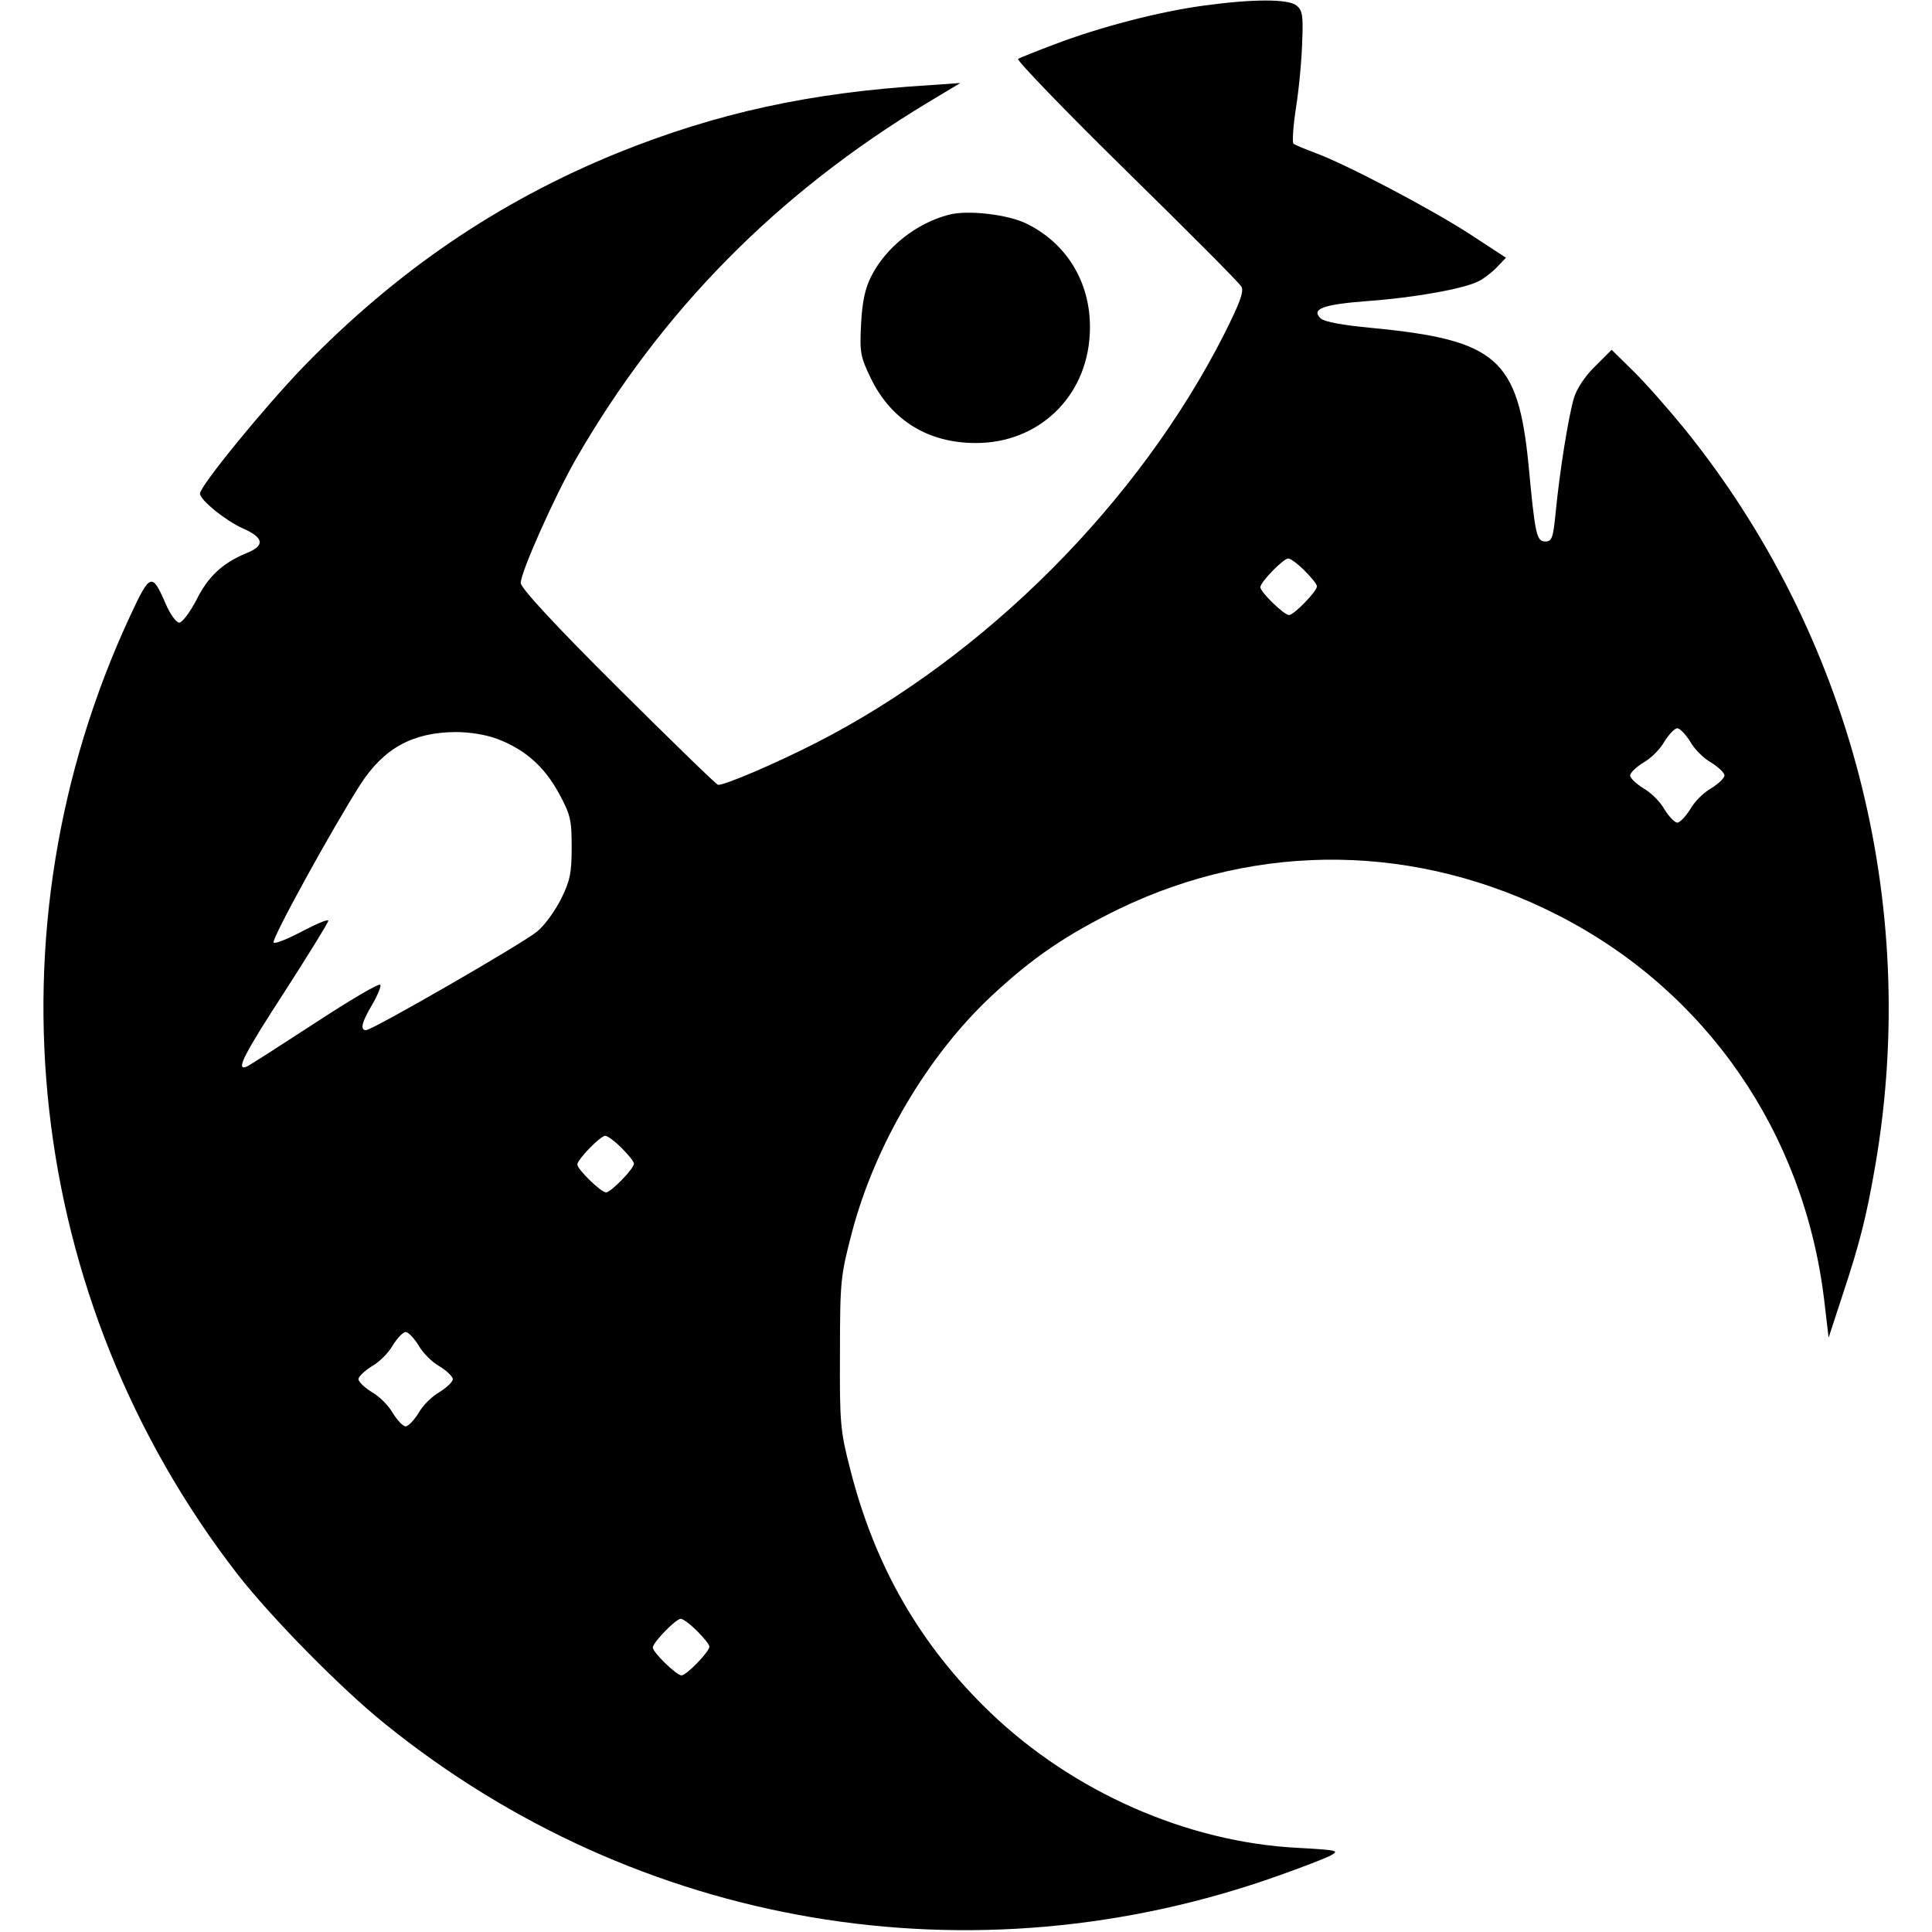
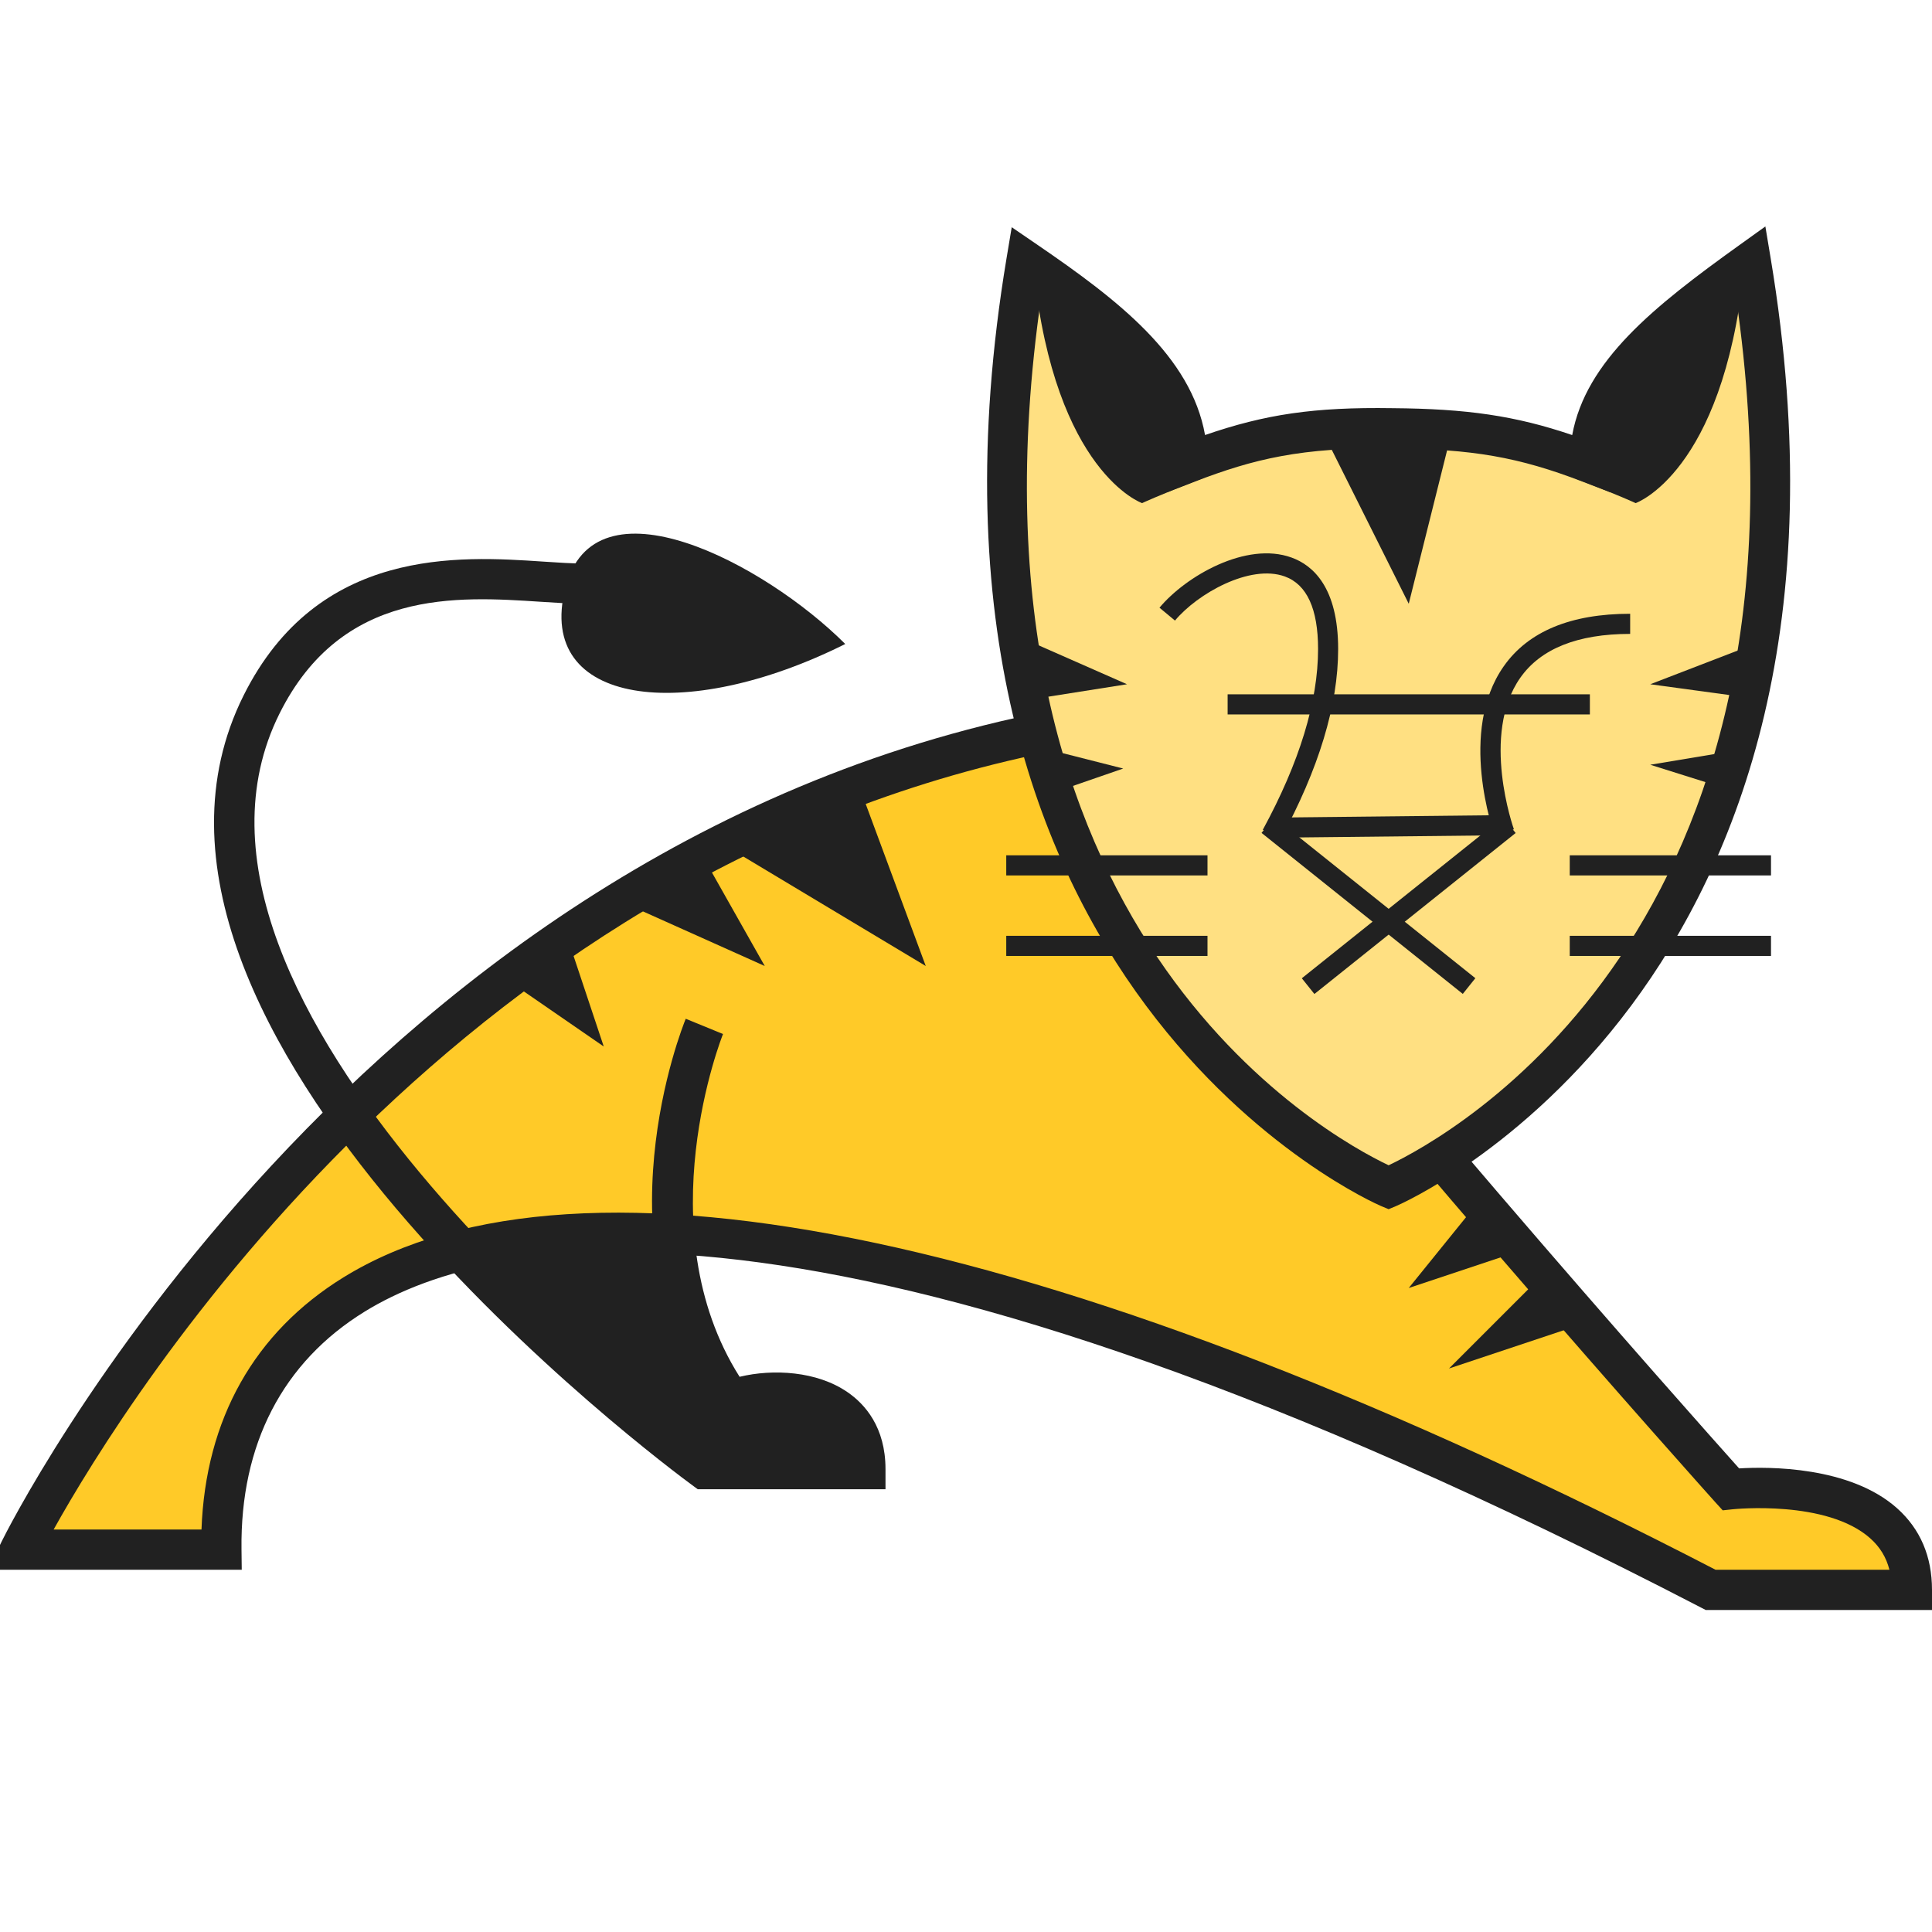
- <svg xmlns="http://www.w3.org/2000/svg" version="1.0" width="512pt" height="512pt" viewBox="0 0 512 512" preserveAspectRatio="xMidYMid meet">
-   <g transform="translate(0,512) scale(0.1,-0.1)" fill="#000000" stroke="none">
-     <path d="M3189 5105 c-118 -16 -275 -57 -393 -102 -48 -18 -93 -36 -98 -39 -5 -3 124 -137 286 -296 163 -160 301 -298 306 -308 7 -13 -5 -44 -45 -124 -227 -448 -634 -856 -1083 -1085 -108 -55 -239 -111 -259 -111 -4 0 -123 116 -265 257 -169 168 -258 265 -258 278 0 29 90 230 146 328 227 394 534 705 934 946 l85 51 -85 -6 c-314 -19 -563 -74 -825 -180 -316 -129 -584 -312 -830 -565 -106 -110 -275 -317 -275 -337 0 -17 68 -72 113 -92 57 -25 60 -46 10 -66 -63 -26 -102 -62 -133 -125 -17 -32 -37 -59 -45 -59 -8 0 -24 22 -36 50 -36 83 -41 82 -94 -32 -388 -834 -279 -1811 283 -2538 90 -116 277 -306 393 -399 670 -541 1557 -691 2369 -401 59 21 119 44 135 52 26 14 21 15 -86 21 -293 15 -595 148 -815 359 -186 179 -306 388 -371 645 -26 100 -28 122 -27 308 0 192 2 205 32 320 61 231 201 468 369 625 109 102 199 163 338 231 373 180 792 174 1165 -17 391 -200 650 -574 704 -1017 l12 -102 36 110 c48 145 64 210 88 348 119 695 -66 1407 -507 1952 -45 55 -106 124 -137 154 l-55 54 -44 -44 c-27 -26 -49 -60 -56 -84 -15 -51 -38 -197 -48 -300 -7 -71 -10 -80 -28 -80 -23 0 -27 19 -44 201 -28 284 -84 333 -416 365 -75 7 -125 16 -135 25 -26 25 5 37 122 46 127 9 259 33 297 53 14 7 36 24 49 38 l23 24 -98 64 c-104 67 -324 183 -408 214 -27 10 -53 21 -57 24 -4 3 -1 48 7 99 8 51 15 129 16 174 3 69 0 82 -16 94 -23 17 -115 17 -246 -1z m268 -1497 c18 -18 33 -36 33 -42 0 -13 -61 -76 -74 -76 -13 0 -76 61 -76 74 0 13 61 76 74 76 6 0 25 -14 43 -32z m1022 -453 c11 -20 36 -45 56 -56 19 -12 35 -27 35 -34 0 -7 -16 -22 -35 -34 -20 -11 -45 -36 -56 -56 -12 -19 -27 -35 -34 -35 -7 0 -22 16 -34 35 -11 20 -36 45 -56 56 -19 12 -35 27 -35 34 0 7 16 22 35 34 20 11 45 36 56 56 12 19 27 35 34 35 7 0 22 -16 34 -35z m-3159 6 c72 -28 122 -72 161 -143 31 -57 34 -71 34 -143 0 -67 -4 -89 -28 -137 -16 -32 -44 -71 -64 -87 -39 -32 -436 -261 -453 -261 -16 0 -12 20 16 67 14 24 24 48 22 53 -2 6 -80 -40 -173 -101 -94 -61 -176 -114 -182 -116 -29 -11 -7 32 102 200 63 98 115 182 115 187 0 5 -31 -8 -69 -28 -38 -20 -72 -34 -76 -30 -7 7 154 300 230 419 62 96 138 138 252 139 38 0 82 -7 113 -19z m327 -1083 c18 -18 33 -36 33 -42 0 -13 -61 -76 -74 -76 -13 0 -76 61 -76 74 0 13 61 76 74 76 6 0 25 -14 43 -32z m-538 -523 c11 -20 36 -45 56 -56 19 -12 35 -27 35 -34 0 -7 -16 -22 -35 -34 -20 -11 -45 -36 -56 -56 -12 -19 -27 -35 -34 -35 -7 0 -22 16 -34 35 -11 20 -36 45 -56 56 -19 12 -35 27 -35 34 0 7 16 22 35 34 20 11 45 36 56 56 12 19 27 35 34 35 7 0 22 -16 34 -35z m738 -757 c18 -18 33 -36 33 -42 0 -13 -61 -76 -74 -76 -13 0 -76 61 -76 74 0 13 61 76 74 76 6 0 25 -14 43 -32z" />
-     <path d="M2515 4551 c-86 -22 -167 -86 -206 -163 -16 -31 -24 -67 -27 -126 -4 -77 -2 -87 27 -147 54 -109 151 -169 276 -169 166 -1 295 121 303 289 7 128 -57 239 -169 293 -50 24 -155 36 -204 23z" />
+ <svg xmlns="http://www.w3.org/2000/svg" viewBox="0 0 48 48" width="480px" height="480px">
+   <path fill="#ffca28" d="M0.5,38.5C0.5,38.5,9,21,27,18c7,9,16,19,16,19s4.5-0.5,4.5,2.5c-3,0-5,0-5,0 c-27-14-37.104-9.178-37-1H0.5z" />
+   <path fill="#212121" d="M48,40h-5.622l-0.108-0.056C20.933,28.88,12.303,30.587,9.058,32.588 C7.024,33.842,5.967,35.884,6,38.493L6.006,39h-6.305l0.349-0.719c0.086-0.177,8.821-17.767,26.868-20.774l0.294-0.049l0.183,0.235 c6.393,8.219,14.559,17.387,15.813,18.789c0.727-0.045,2.757-0.056,3.929,0.994C47.709,37.989,48,38.67,48,39.5V40z M42.622,39 h4.32c-0.078-0.308-0.234-0.564-0.472-0.777c-1.079-0.967-3.392-0.728-3.416-0.726L42.8,37.524l-0.172-0.189 c-0.089-0.1-8.934-9.94-15.839-18.792C11.516,21.241,3.159,34.721,1.333,38h3.673c0.1-2.739,1.313-4.898,3.527-6.264 C14.433,28.099,26.538,30.677,42.622,39z" />
+   <path fill="#212121" d="M22,37h-4.664l-0.132-0.097C16.578,36.444,1.912,25.559,6.053,17.276 c1.845-3.691,5.35-3.464,7.448-3.323C13.869,13.978,14.207,14,14.5,14v1c-0.313,0-0.672-0.023-1.065-0.049 c-2.082-0.137-4.939-0.325-6.488,2.772C3.373,24.872,16.227,34.907,17.667,36h3.262c-0.079-0.247-0.225-0.441-0.44-0.59 c-0.57-0.392-1.537-0.385-2.143-0.151l-0.363,0.14l-0.225-0.317c-2.958-4.176-0.814-9.544-0.721-9.771l0.926,0.379 c-0.02,0.049-1.92,4.828,0.412,8.516c0.834-0.201,1.922-0.141,2.68,0.381C21.486,34.882,22,35.454,22,36.5V37z" />
+   <path fill="#ffe082" d="M43.5,6.5c-2.208,1.583-4,3-4,5c-1.625-0.625-2.844-0.844-4.906-0.859 c-2.25-0.017-3.469,0.234-5.094,0.859c0-2-1.625-3.375-4-5c-3,18,9,23,9,23S46.5,24.5,43.5,6.5z" />
+   <path fill="#212121" d="M34.5,30.042l-0.192-0.08c-0.124-0.052-12.331-5.363-9.301-23.544l0.129-0.773l0.646,0.442 c1.995,1.365,3.808,2.761,4.157,4.721c1.496-0.514,2.701-0.697,4.658-0.667c1.843,0.014,3.055,0.188,4.464,0.668 c0.338-1.844,2.02-3.189,4.147-4.715l0.652-0.468l0.132,0.792c3.03,18.181-9.177,23.492-9.301,23.544L34.5,30.042z M25.87,7.368 c-2.288,15.72,7.099,20.856,8.63,21.583c1.531-0.727,10.911-5.858,8.632-21.565C41.315,8.728,40,9.945,40,11.5v0.728l-0.68-0.261 c-1.586-0.61-2.736-0.812-4.73-0.826c-2.264-0.032-3.451,0.266-4.91,0.826L29,12.228V11.5C29,9.975,27.905,8.822,25.87,7.368z" />
+   <path fill="#212121" d="M21,16c-4,2-7.688,1.521-6.958-1.375C14.75,11.75,19,14,21,16z" />
+   <polygon fill="#212121" points="15,26 14,23 12.688,24.406" />
+   <polygon fill="#212121" points="15.375,22.375 19,24 17.5,21.344" />
+   <polygon fill="#212121" points="18,21 23,24 21.344,19.531" />
+   <polygon fill="#212121" points="36.719,29.875 35,32 38,31" />
+   <polygon fill="#212121" points="38,32 36,34 39,33" />
+   <polygon fill="#212121" points="25.375,15.844 28,17 25.625,17.375" />
+   <polygon fill="#212121" points="25.938,18.594 27.906,19.094 26.188,19.688" />
+   <polygon fill="#212121" points="44,15.844 41,17 43.75,17.375" />
+   <polygon fill="#212121" points="43.438,18.594 41,19 43.188,19.688" />
+   <path fill="#212121" d="M28.375,12.5c0,0-2.156-0.75-2.688-5.75c0.938,0.719,4.203,3.453,4.172,5.141 C28.734,12.328,28.375,12.5,28.375,12.5z" />
+   <path fill="#212121" d="M40.637,12.5c0,0,2.156-0.75,2.688-5.75c-0.938,0.719-4.203,3.453-4.172,5.141 C40.277,12.328,40.637,12.5,40.637,12.5z" />
+   <path fill="#212121" d="M11.438,30.969c0,0,2.938-0.844,5.25-0.375c0.25,1.563,0.375,3.25,1.719,4.281 c1.063-0.219,2.875-0.5,3.219,1.594c-1.313-0.031-3.906,0.063-3.906,0.063S13,33.344,11.438,30.969z" />
+   <path fill="#212121" d="M31.813,20.854l-0.439-0.238c0.911-1.675,1.373-3.186,1.373-4.491c0-0.998-0.278-1.604-0.826-1.803 c-0.864-0.313-2.172,0.427-2.729,1.096l-0.385-0.32c0.653-0.783,2.157-1.656,3.283-1.245c0.527,0.19,1.156,0.74,1.156,2.272 C33.247,17.514,32.765,19.105,31.813,20.854z" />
+   <rect width="9" height=".5" x="30.5" y="17.25" fill="#212121" />
+   <rect width="5" height=".5" x="25" y="21.25" fill="#212121" />
+   <rect width="5" height=".5" x="25" y="23.25" fill="#212121" />
+   <rect width="5" height=".5" x="39" y="21.25" fill="#212121" />
+   <rect width="5" height=".5" x="39" y="23.25" fill="#212121" />
+   <polygon fill="#212121" points="31.607,20.813 31.602,20.313 37.497,20.25 37.503,20.75" />
+   <path fill="#212121" d="M37.14,20.772c-0.038-0.105-0.919-2.598,0.219-4.217c0.607-0.866,1.665-1.306,3.142-1.306v0.5 c-1.305,0-2.224,0.367-2.732,1.093c-0.989,1.409-0.166,3.736-0.157,3.76L37.14,20.772z" />
+   <rect width=".5" height="6.403" x="33.75" y="19.298" fill="#212121" transform="rotate(-51.341 33.998 22.5)" />
+   <g>
+     <rect width="6.403" height=".5" x="31.798" y="22.25" fill="#212121" transform="rotate(-38.659 35 22.5)" />
+   </g>
+   <g>
+     <polygon fill="#212121" points="33,11 35,15 36,11" />
  </g>
</svg>
